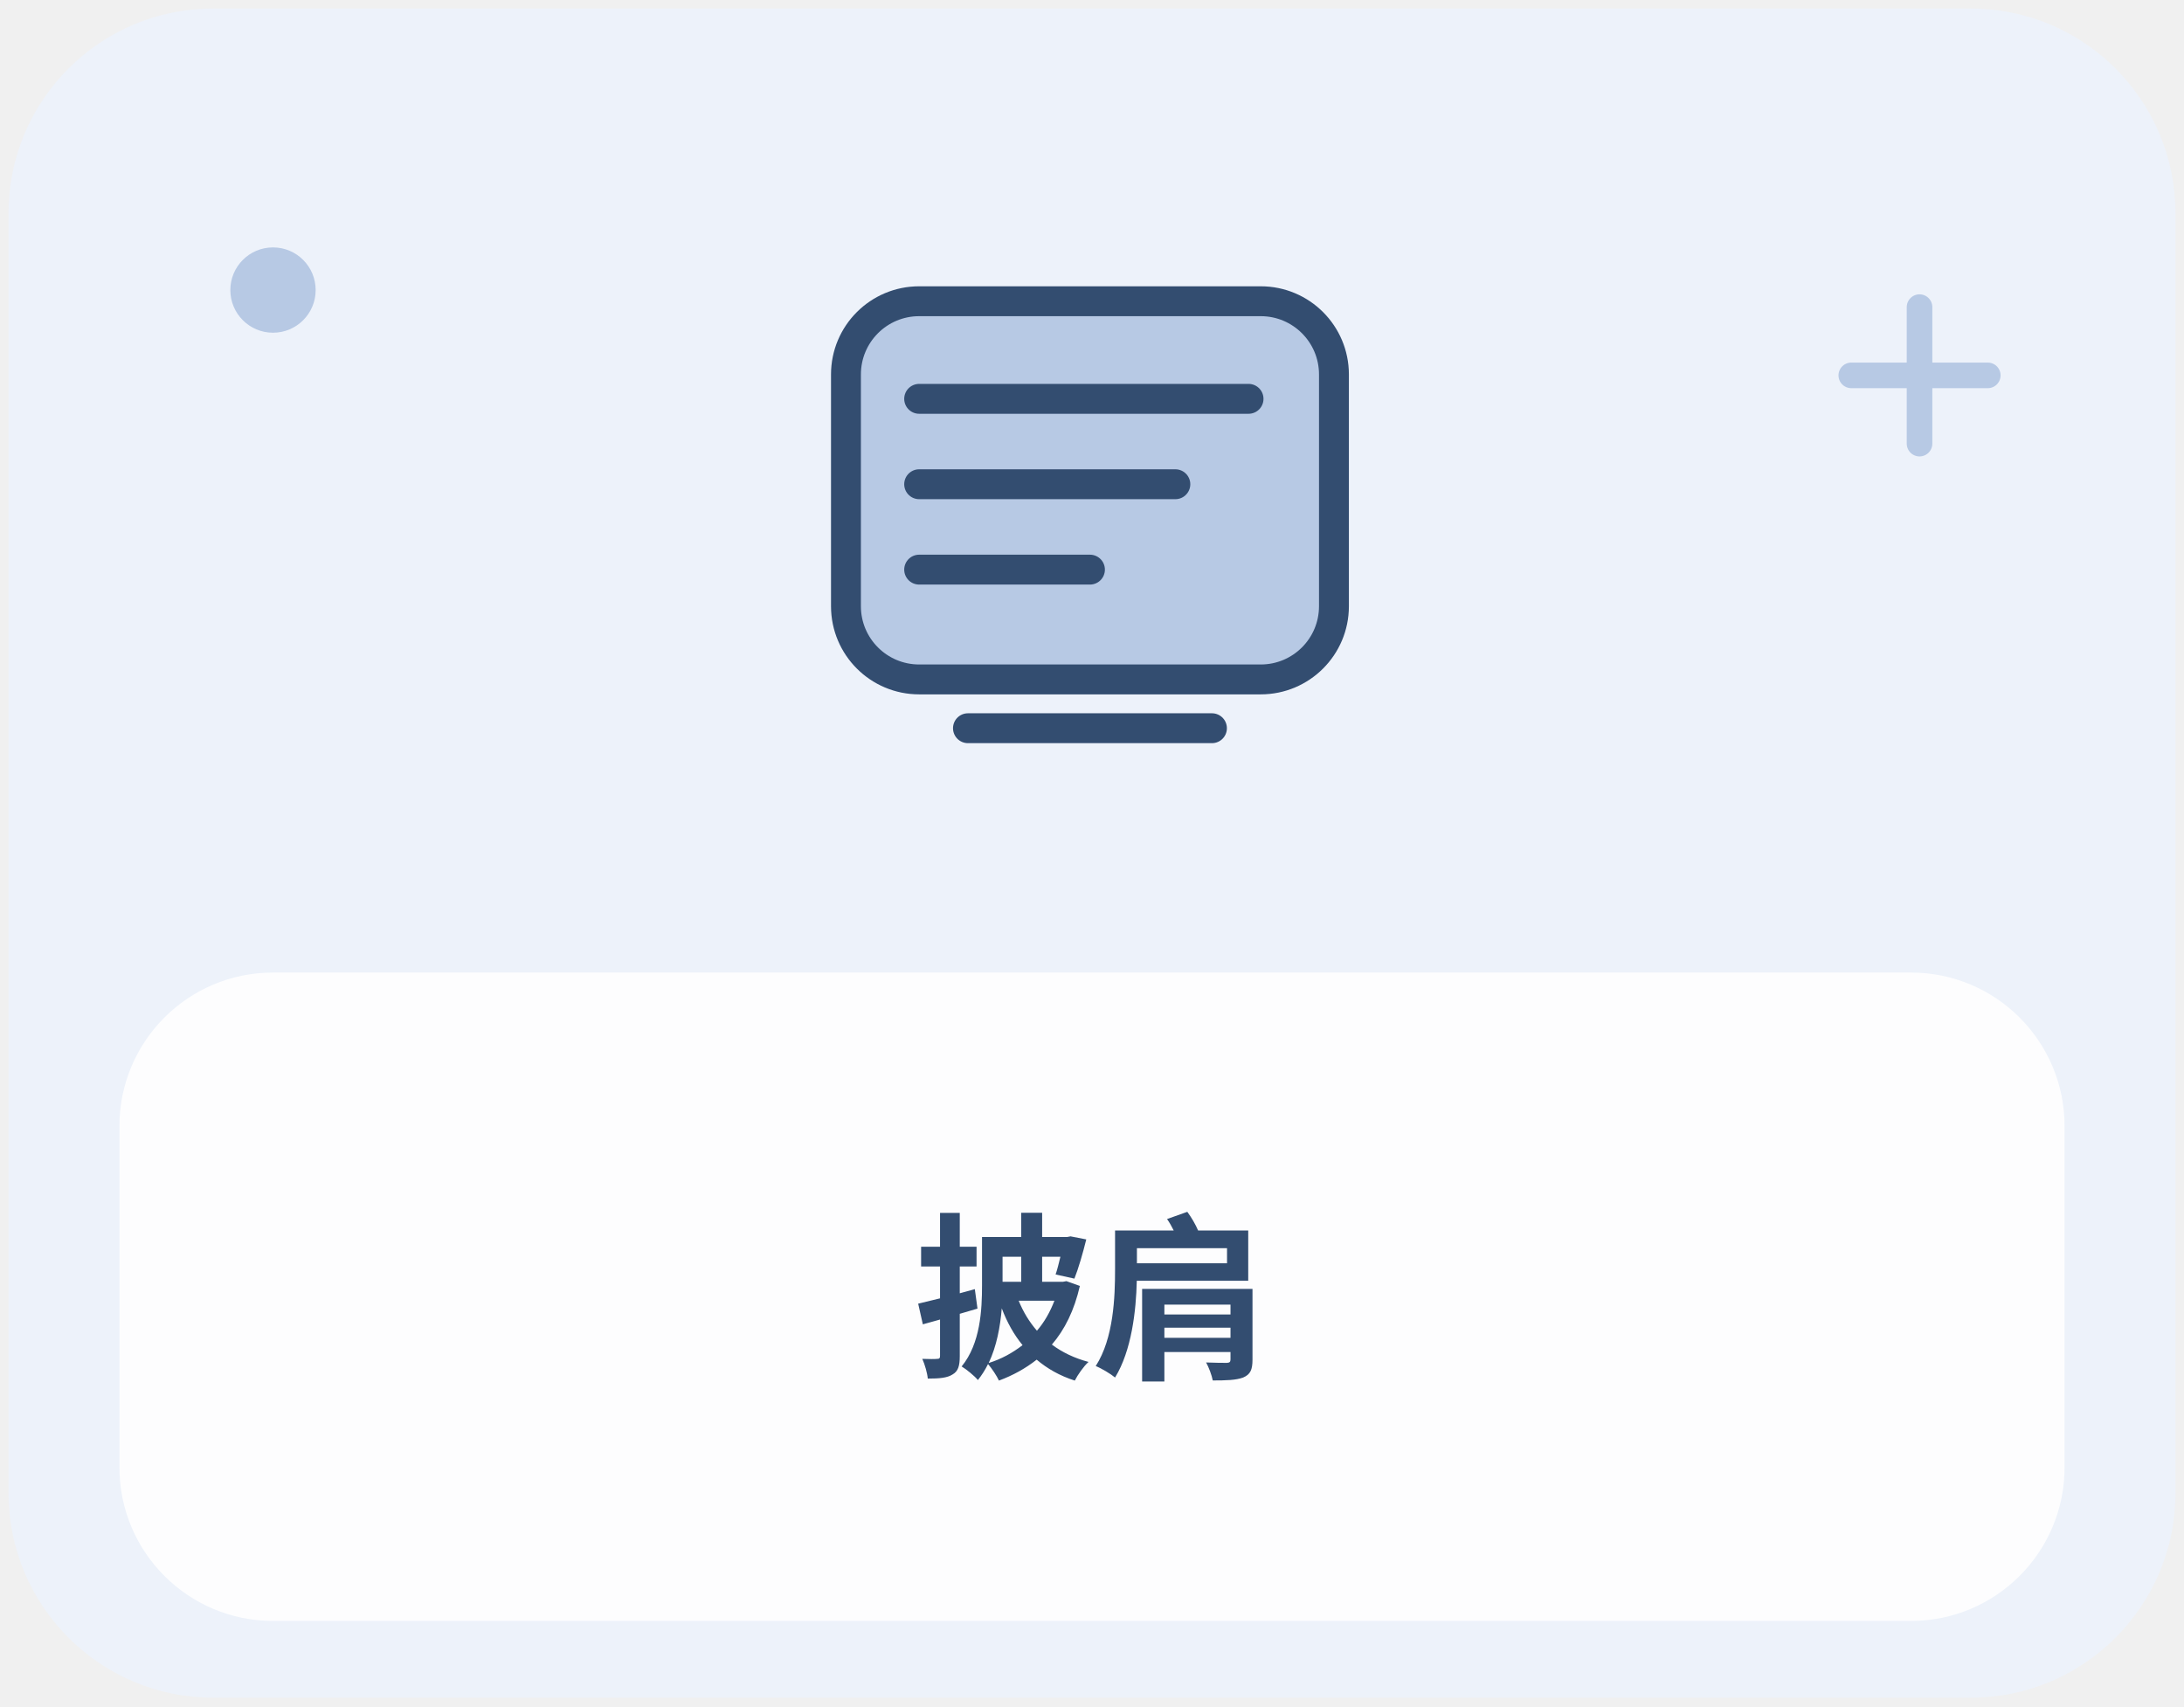
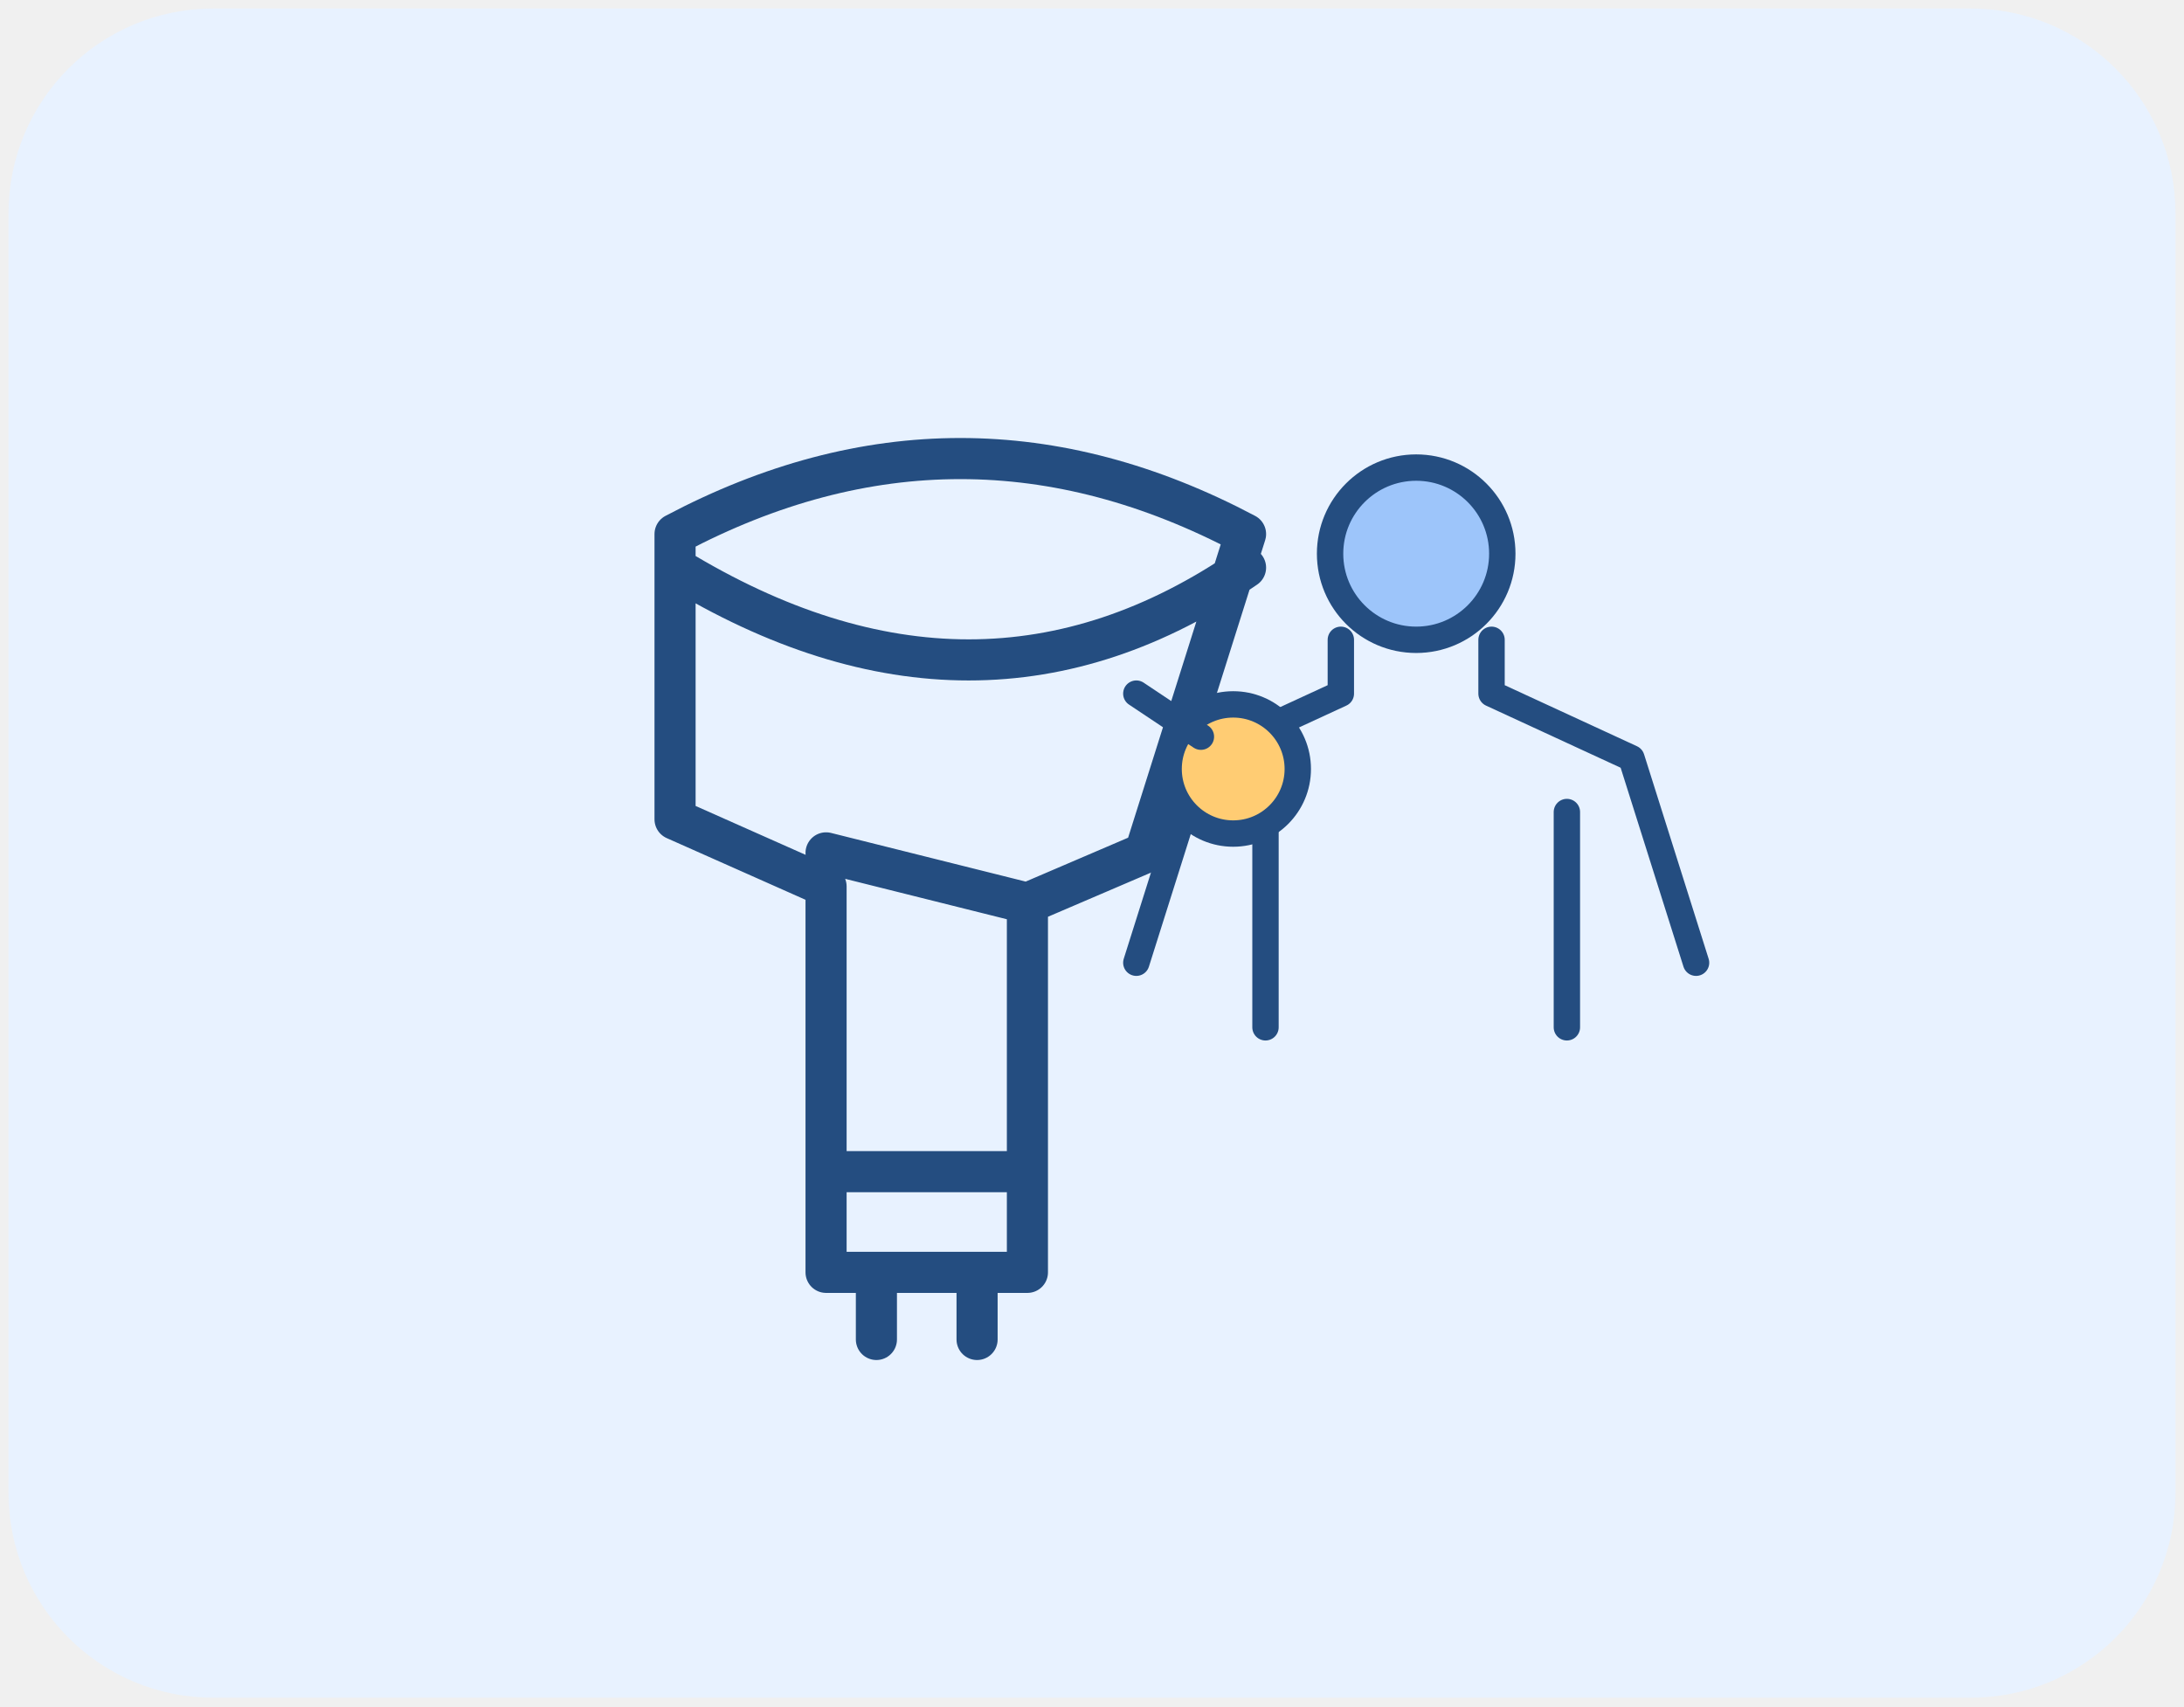
- <svg xmlns="http://www.w3.org/2000/svg" width="256" height="200" viewBox="0 0 256 200" font-family="system-ui,Noto Sans CJK SC,Microsoft YaHei,sans-serif" role="img">
-   <rect x="1" y="1" width="254" height="198" rx="24" fill="#edf2fa" />
-   <circle cx="32" cy="34" r="5" fill="#b7c9e4" />
-   <path d="M225 36v16m-8-8h16" stroke="#b7c9e4" stroke-width="3" stroke-linecap="round" />
-   <g transform="translate(82 11) scale(1.43)" stroke="#334d70" stroke-width="2.45" stroke-linecap="round" stroke-linejoin="round" fill="none">
-     <rect x="12" y="17" width="40" height="31" rx="6" fill="#b7c9e4" />
-     <path d="M18 25h27m-27 7h21m-21 7h14M22 52h20" fill="none" />
+ <svg xmlns="http://www.w3.org/2000/svg" width="256" height="200" viewBox="0 0 256 200" font-family="system-ui,sans-serif" role="img">
+   <rect x="1" y="1" width="254" height="198" rx="24" fill="#e8f2ff" />
+   <g transform="translate(52 20) scale(2.375)" stroke="#244d80" stroke-width="2.45" stroke-linecap="round" stroke-linejoin="round" fill="none">
+     <g transform="translate(-1 8) scale(0.828125)">
+       <path d="M15 12q17-9 34 0l-6 19-7 3v22H24V33l-9-4zm0 2q18 11 34 0m-25 17 12 3m-12 16h12m-9 6v4m6-4v4" fill="none" />
+     </g>
+     <g transform="translate(31 12) scale(0.53125)">
+       <ellipse cx="32" cy="13" rx="8" ry="8" fill="#9dc5fa" />
+       <path d="M25 21v5L12 32 6 51m33-30v5l13 6 6 19M18 37v20m28-20v20" fill="none" />
+       <ellipse cx="15" cy="33" rx="6" ry="6" fill="#ffcc73" />
+       <path d="M6 26l6 4" fill="none" />
+     </g>
  </g>
-   <rect x="14" y="114" width="228" height="76" rx="18" fill="#fff" opacity=".87" />
-   <text x="128" y="160" fill="#334d70" font-size="21" font-weight="700" text-anchor="middle">披肩</text>
</svg>
